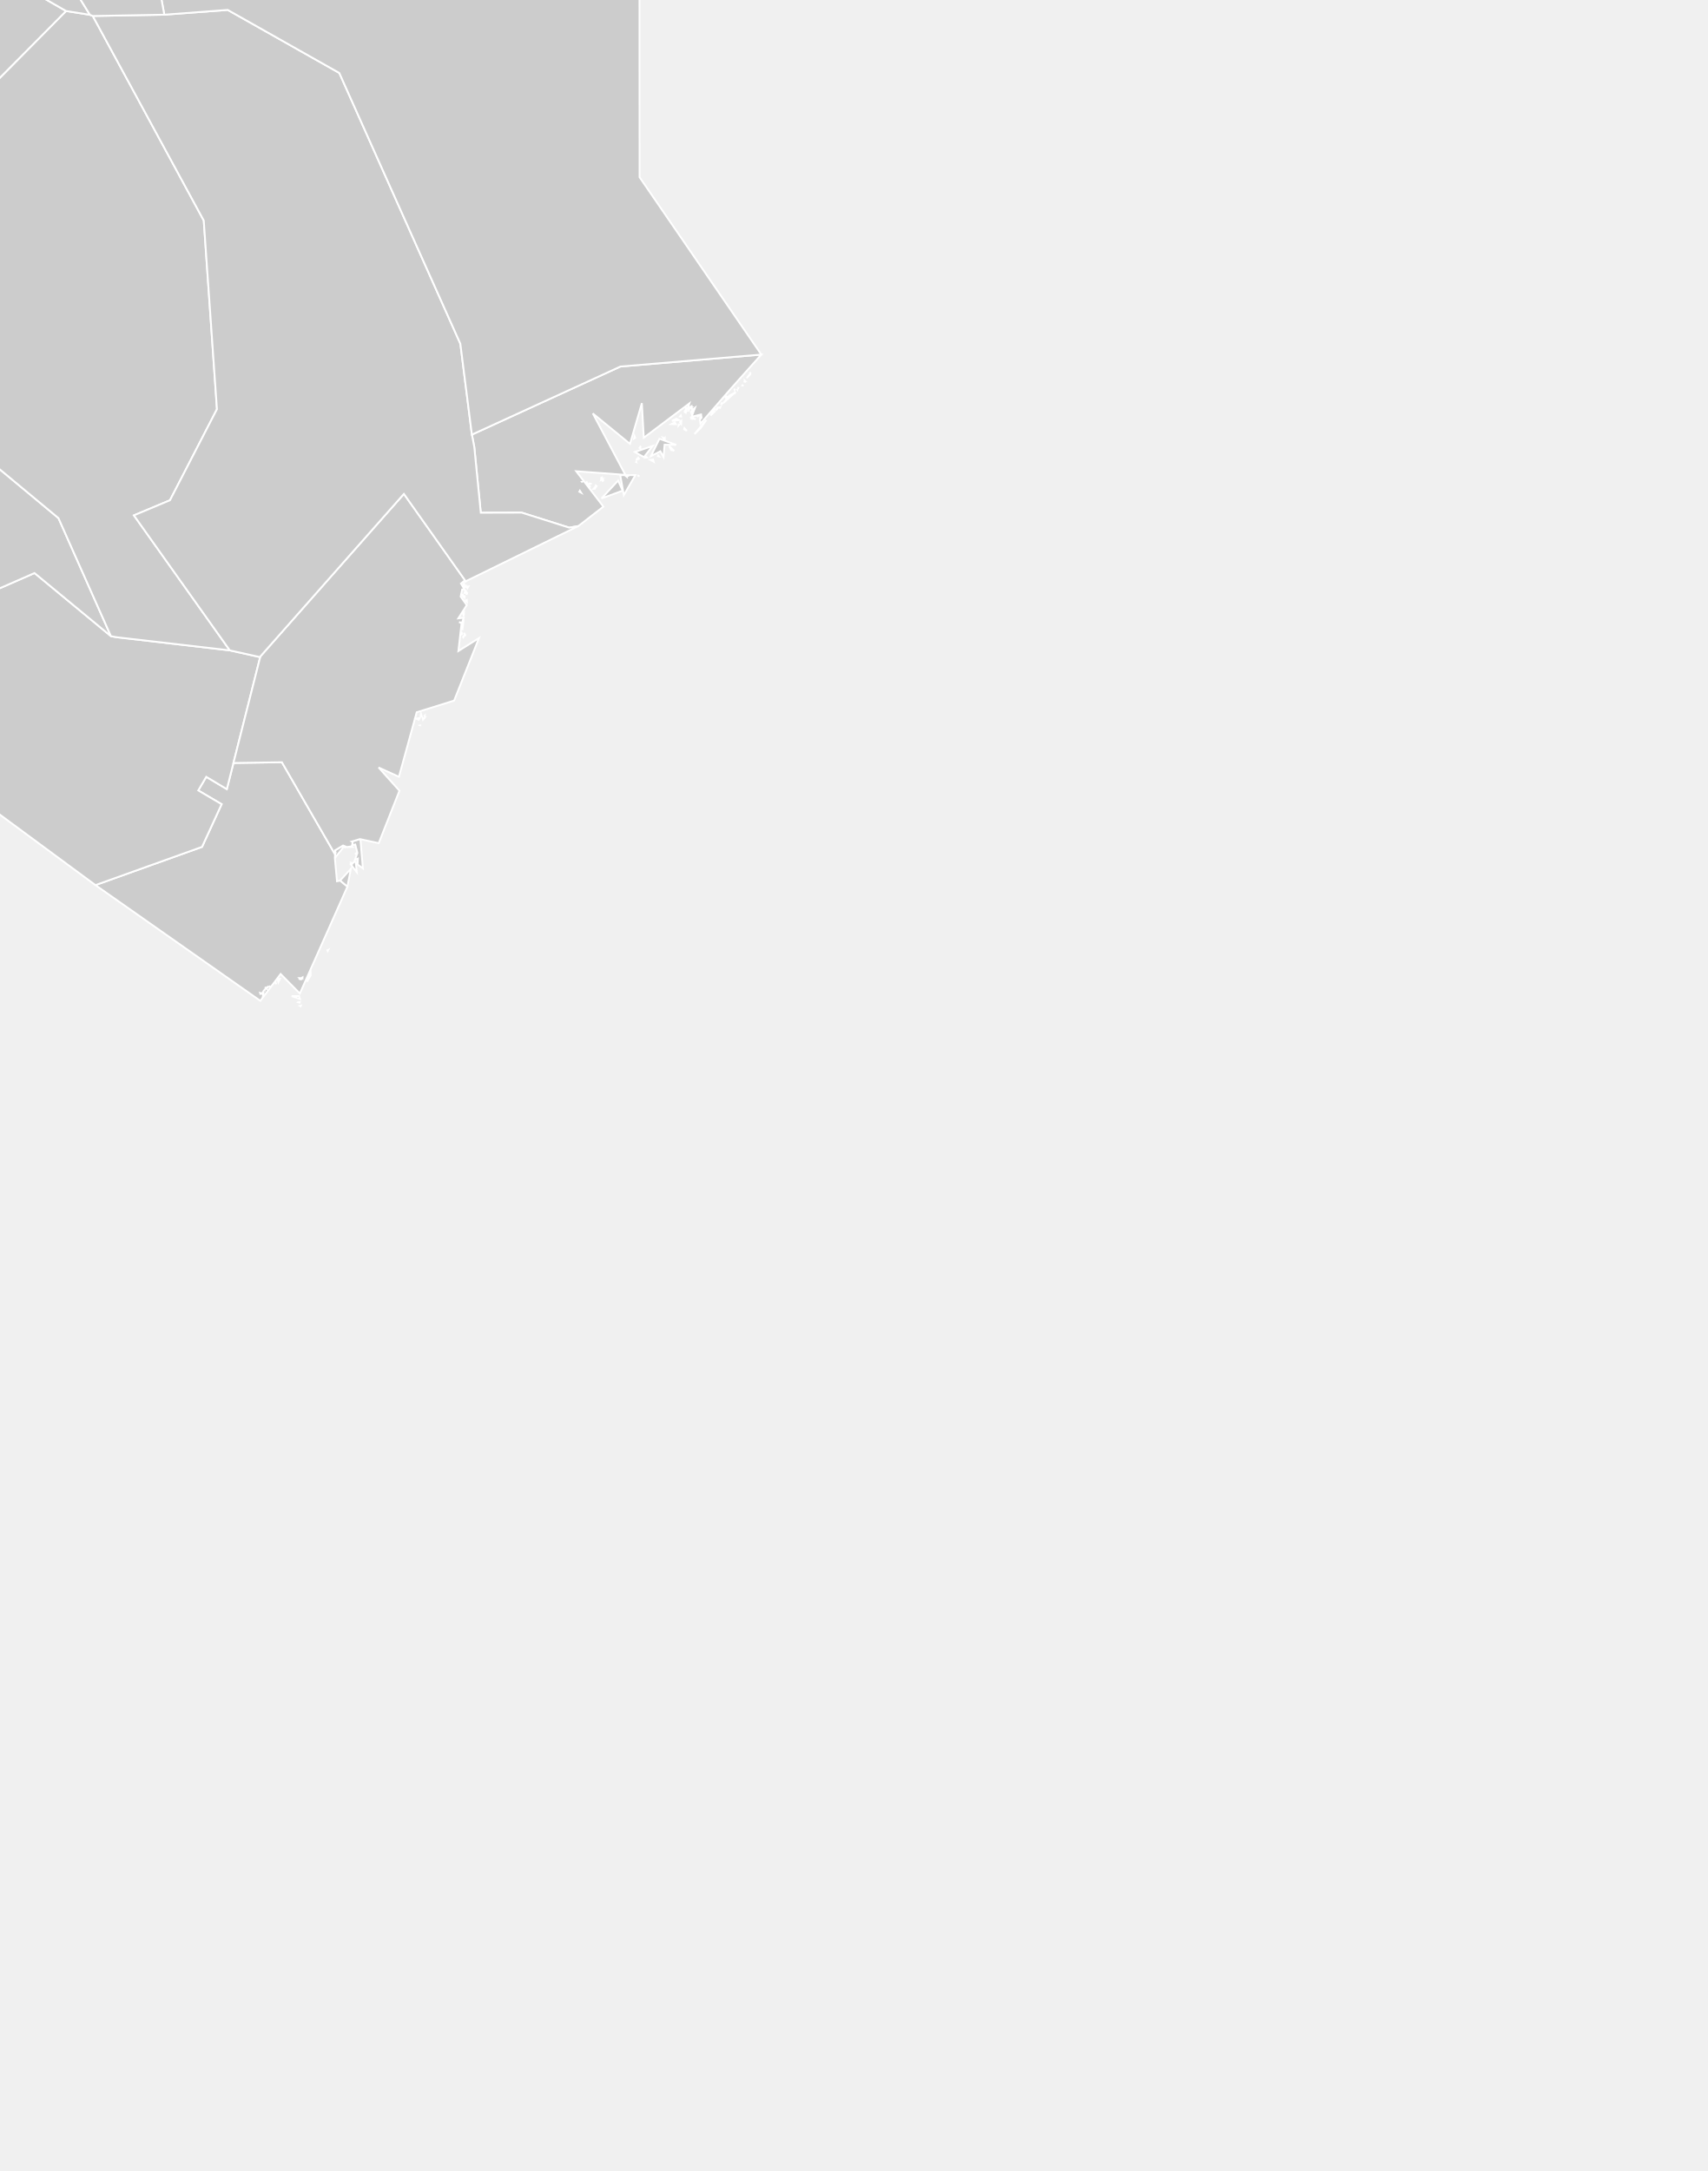
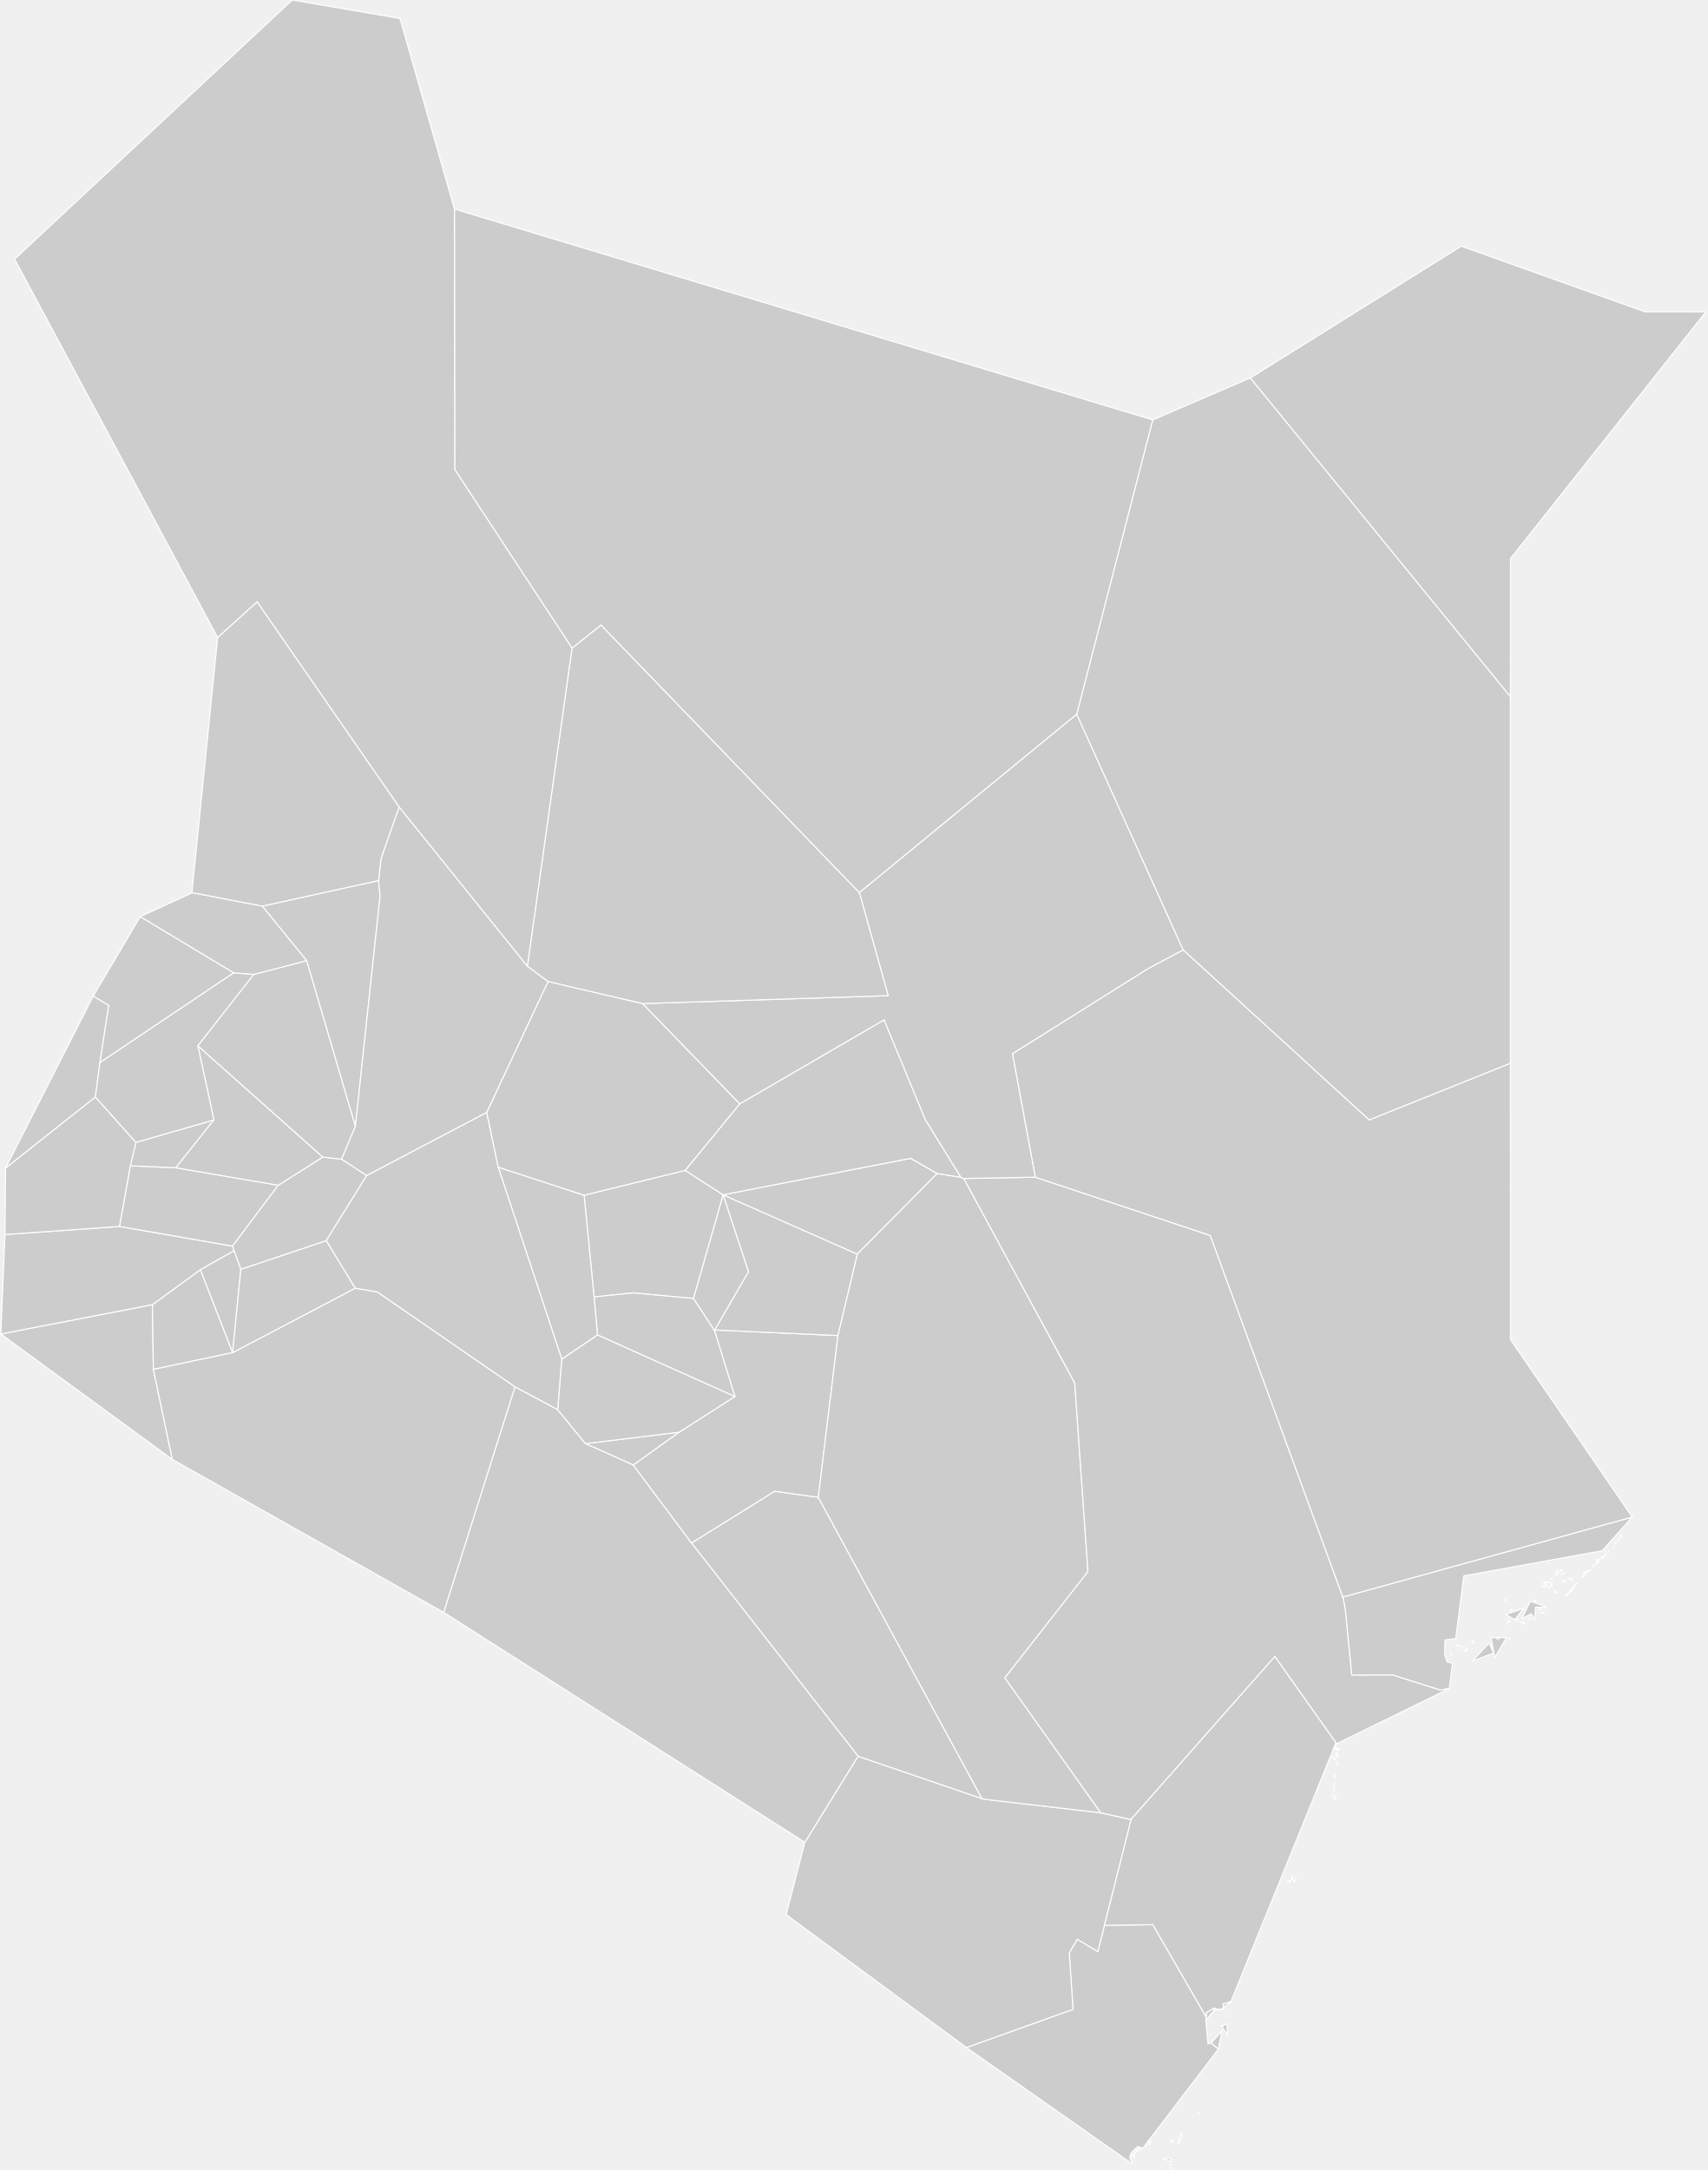
<svg xmlns="http://www.w3.org/2000/svg" xmlns:ns1="http://amcharts.com/ammap" version="1.1">
  <defs>
    <style type="text/css">
			.land
			{
				fill: #CCCCCC;
				fill-opacity: 1;
				stroke:white;
				stroke-opacity: 1;
				stroke-width:0.5;
			}
		</style>
    <ns1:ammap projection="mercator" leftLongitude="33.91" topLatitude="5.033" rightLongitude="41.907" bottomLatitude="-4.68" />
  </defs>
  <g>
-     <path id="KE-28" title="Mombasa" class="land" d="M93.38,242.91L93.38,242.91L93.03,242.99L92.93,243.01L93.38,242.91zM96.75,239.58L96.75,239.58L95.79,244.51L93.77,242.82L96.75,239.58zM97.09,238.08L97.09,238.08L97,237.97L97.1,238L97.09,238.08zM98.08,237.64L98.08,237.64L98.4,240.51L96.66,238.25L96.77,238.1L97.17,238.12L97.68,237.68L98.08,237.64zM98.2,235.52L98.2,235.52L98.08,235.39L98.23,235.26L98.2,235.52zM95.15,233.64L95.15,233.64L94.98,233.59L95.16,233.55L95.15,233.64zM97.11,233.54L97.11,233.54L95.66,233.56L96.88,233.38L97.11,233.54zM94.47,233.91L94.47,233.91L92.34,236.59L92.39,235.53L92.51,235.19L92.4,234.51L92.4,234.48L92.41,234.47L92.48,234.43L94.61,233.14L94.47,233.91zM99.39,231.42L99.39,231.42L100.07,239.45L98.61,238.38L98.69,236.75L97.87,237.1L98.56,235.18L97.96,232.86L97.13,233.05L97.13,233.05L97.11,233.03L97.24,232.05L97.22,232.01L97.21,232.01L97.09,232.05L97.06,232.05L97.04,232.05L97.03,232.05L97.02,232.04L99.26,231.37L99.39,231.42z" />
-     <path id="KE-19" title="Kwale" class="land" d="M82.9,277.46L82.9,277.46L82.73,277.37L82.96,277.3L82.9,277.46zM82.61,276.43L82.61,276.43L82.51,276.36L82.64,276.34L82.61,276.43zM82.46,276.43L82.46,276.43L82.27,276.36L82.35,276.32L82.46,276.43zM80.43,274.67L80.43,274.67L82.44,274.66L82.72,275.46L80.43,274.67zM76.05,271.13L76.05,271.13L75.94,270.72L76.16,271.41L76.05,271.13zM77.19,269.9L77.19,269.9L76.77,270.83L76.54,269.95L77.19,269.9zM85.67,268.97L85.67,268.97L84.65,270.7L85.63,267.4L85.67,268.97zM90.37,262.2L90.37,262.2L90.29,262.01L90.52,261.91L90.37,262.2zM77.74,210.18L77.74,210.18L92.16,235.17L92.38,235.52L92.39,235.53L92.34,236.59L92.93,243.01L93.04,242.99L93.77,242.82L95.79,244.51L82.69,273.94L77.39,268.57L71.79,275.96L26.32,244.06L26.54,243.97L41.54,238.6L55.72,233.52L61.12,221.75L54.67,217.96L54.67,217.95L55.5,216.54L56.88,214.2L62.55,217.59L62.65,217.2L64.38,210.38L77.74,210.18zM74.58,272.09L74.58,272.09L74.19,271.92L74.27,272.02L74.58,272.09zM73.75,272.36L73.75,272.36L74.11,271.97L73.63,272.25L73.75,272.36zM73.44,272.65L73.44,272.65L73.21,272.14L73.22,272.52L73.44,272.65zM72.98,273.1L72.98,273.1L73.03,272.73L72.89,273.04L72.98,273.1zM72.67,273.65L72.67,273.65L72.57,273.46L72.44,273.69L72.67,273.65zM71.94,273.77L71.94,273.77L71.94,273.65L71.89,273.75L71.94,273.77zM72.49,274.24L72.49,274.24L72.34,273.8L72.09,273.93L72.49,274.24zM72.56,274.45L72.56,274.45L72.74,274.27L72.64,274.15L72.56,274.45zM71.81,274.05L71.81,274.05L71.97,273.97L71.75,273.86L71.81,274.05zM83.42,269.66L83.42,269.66L83.43,269.49L83.32,269.55L83.42,269.66zM82.69,269.78L82.69,269.78L82.69,269.7L82.6,269.7L82.69,269.78zM82.6,269.89L82.6,269.89L82.52,269.8L82.37,269.8L82.6,269.89zM83.1,270.01L83.1,270.01L83.09,269.85L82.55,270.04L83.1,270.01z" />
-     <path id="KE-39" title="Taita Taveta" class="land" d="M32.18,175.71L32.18,175.71L63.37,179.33L71.75,181.2L71.75,181.2L68.13,195.53L62.65,217.2L62.55,217.59L56.88,214.2L56.88,214.2L55.5,216.54L54.67,217.96L61.11,221.76L55.71,233.52L41.54,238.6L26.32,244.06L-23.39,207.41L-18.24,187.46L-8.67,187.41L-3.57,163.74L9.52,158.01L30.59,175.41L32.18,175.71z" />
-     <path id="KE-94" title="Kilifi" class="land" d="M116.02,200.1L116.02,200.1L115.9,200.04L115.96,200.03L116.02,200.1zM116.67,198.42L116.67,198.42L116.6,198.13L117.02,197.98L116.67,198.42zM115.76,197.96L115.76,197.96L115.48,198.47L114.82,198.18L115.76,197.96zM117.12,197.54L117.12,197.54L117.06,197.45L117.13,197.37L117.12,197.54zM116.35,197.62L116.35,197.62L115.98,197.42L116.09,196.85L116.35,197.62zM127.77,175.73L127.77,175.73L127.7,175.63L128.08,175.21L127.77,175.73zM128.32,175.41L128.32,175.41L127.92,174.5L128.27,174.99L128.32,175.41zM127.39,175.09L127.39,175.09L127.17,174.7L127.31,174.23L127.39,175.09zM127.55,173.25L127.55,173.25L127.87,170.84L127.5,173.77L127.55,173.25zM127.92,169.89L127.92,169.89L127.73,169.33L127.94,169.03L127.92,169.89zM128.77,165.93L128.77,165.93L128.61,165.79L128.74,165.64L128.77,165.93zM128.52,165.6L128.52,165.6L128.43,165.53L128.52,165.51L128.52,165.6zM128.14,164.4L128.14,164.4L128.12,164.68L127.8,164.29L128.14,164.4zM127.65,164.36L127.65,164.36L127.36,163.96L127.61,163.95L127.65,164.36zM128.65,164.01L128.65,164.01L128.73,163.38L128.84,163.5L128.65,164.01zM128.13,163.71L128.13,163.71L128.13,163.39L128.27,163.29L128.13,163.71zM128.25,163.08L128.25,163.08L128.24,162.95L128.55,162.66L128.25,163.08zM128.83,162.36L128.83,162.36L129.03,161.73L129.18,161.71L128.83,162.36zM128.86,161.93L128.86,161.93L128.81,161.84L128.9,161.6L128.86,161.93zM128.63,161.86L128.63,161.86L128.14,161.89L128.52,161.54L128.63,161.86zM127.83,161.5L127.83,161.5L127.7,161.44L127.86,161.27L127.83,161.5zM128.03,161.18L128.03,161.18L127.88,161.11L127.93,160.98L128.03,161.18zM128.36,160.6L128.36,160.6L128.4,160.24L128.43,160.28L128.36,160.6zM128.24,160L128.24,160L128.23,160L127.11,160.91L128.13,162.56L127.44,162.55L127.03,164.49L128.71,166.87L126.38,170.51L127.87,170.33L127.42,171.72L126.59,171.54L127.28,171.85L126.41,179.51L132.09,175.95L125.23,193.18L114.91,196.4L110.01,214.19L104.4,211.63L110.15,218.04L104.44,232.49L99.26,231.37L97.02,232.04L97.04,232.05L97.09,232.05L97.21,232.01L97.24,232.05L97.11,233.03L97.13,233.05L96.88,233.38L95.66,233.56L94.61,233.14L92.48,234.43L92.42,234.44L92.41,234.47L92.4,234.51L92.51,235.19L92.38,235.52L92.38,235.53L92.16,235.17L77.74,210.18L64.38,210.38L68.13,195.53L71.75,181.2L71.81,181L71.82,180.98L111.38,136.19L128.24,160z" />
-     <path id="KE-21" title="Lamu" class="land" d="M164.02,134.77L164.02,134.77L163.69,134.8L164.09,134.33L164.02,134.77zM162.64,134.22L162.64,134.22L162.55,134.05L162.69,134.14L162.64,134.22zM164.33,134.29L164.33,134.29L164.32,133.95L164.49,134.05L164.33,134.29zM162.6,133.44L162.6,133.44L162.32,133.3L163.15,133.4L162.6,133.44zM161.8,132.95L161.8,132.95L161.95,133.3L161.55,133.12L161.8,132.95zM170.45,132.52L170.45,132.52L171.71,135.29L165.87,137.45L170.45,132.52zM166,132.71L166,132.71L166.46,132.22L166.31,132.56L166,132.71zM165.78,132.26L165.78,132.26L165.82,132.12L166,132.1L165.78,132.26zM165.98,131.69L165.98,131.69L165.99,131.83L165.58,131.87L165.98,131.69zM175.99,131.12L175.99,131.12L176.35,131.38L175.79,131.08L175.99,131.12zM175.22,131.01L175.22,131.01L172.03,136.51L171.04,131.03L175.22,131.01zM173.4,131.38L173.4,131.38L173.29,131.15L173.3,131.27L173.4,131.38zM172.84,131.47L172.84,131.47L172.82,131.35L172.68,131.34L172.84,131.47zM175.49,127.41L175.49,127.41L175.42,127.38L175.46,127.31L175.49,127.41zM180.26,127.31L180.26,127.31L179.36,126.82L180.07,126.69L180.26,127.31zM176,126.22L176,126.22L176.2,126.5L175.39,126.85L176,126.22zM178.4,126.14L178.4,126.14L177.98,126.2L178.13,125.92L178.4,126.14zM181.52,125.61L181.52,125.61L181.7,125.84L181.45,125.79L181.52,125.61zM176.6,123.62L176.6,123.62L176.38,123.49L176.54,123.33L176.6,123.62zM176.64,123.22L176.64,123.22L176.79,123.31L176.63,123.3L176.64,123.22zM185.07,124.05L185.07,124.05L184.56,123.01L185.9,124.3L185.07,124.05zM179.97,122.97L179.97,122.97L177.58,126.05L175.07,124.64L179.97,122.97zM181.86,120.99L181.86,120.99L186.47,122.67L183.27,122.63L182.97,126.02L182.11,124.43L179.5,125.77L181.86,120.99zM183.34,121.06L183.34,121.06L183.18,120.89L183.33,120.75L183.34,121.06zM183.04,120.92L183.04,120.92L182.89,120.71L183.05,120.77L183.04,120.92zM175.15,120.72L175.15,120.72L174.87,120.9L175,120.3L175.15,120.72zM188.74,118.06L188.74,118.06L189.41,118.78L188.67,118.38L188.74,118.06zM187.35,117.07L187.35,117.07L187.13,117.32L187.15,117.04L187.35,117.07zM186.09,116.47L186.09,116.47L186.37,116.98L185.2,116.93L186.09,116.47zM187.82,116.83L187.82,116.83L187.52,116.4L187.87,116.08L187.82,116.83zM193.26,117.99L193.26,117.99L191.53,119.67L194.76,115.81L193.26,117.99zM191.69,115.54L191.69,115.54L191.79,115.64L191.38,115.48L191.69,115.54zM186.52,115.44L186.52,115.44L187.22,115.84L185.3,116.07L186.52,115.44zM190.92,115.35L190.92,115.35L191.22,115.5L190.81,115.43L190.92,115.35zM191.17,115.25L191.17,115.25L191.19,115.37L190.94,115.29L191.17,115.25zM190.78,115.32L190.78,115.32L190.66,115.19L190.81,115.18L190.78,115.32zM193.16,114.74L193.16,114.74L193.34,114.95L193.05,115.4L193.16,114.74zM192.42,114.84L192.42,114.84L192.28,114.72L192.57,114.7L192.42,114.84zM187.8,114.84L187.8,114.84L187.53,114.82L187.74,114.58L187.8,114.84zM189.11,113.82L189.11,113.82L188.95,113.72L189.16,113.54L189.11,113.82zM190.57,113.69L190.57,113.69L190.44,113.39L190.59,113.58L190.57,113.69zM197.06,113.5L197.06,113.5L195.96,114.58L196.74,113.34L197.06,113.5zM189.41,113.32L189.41,113.32L189.15,113.4L189.27,113.23L189.41,113.32zM190.94,113.38L190.94,113.38L190.96,113.18L191.16,113.15L190.94,113.38zM189.2,112.82L189.2,112.82L189.28,113.1L188.97,113.2L189.2,112.82zM189.99,113.06L189.99,113.06L189.87,112.92L190.06,112.81L189.99,113.06zM197.29,112.85L197.29,112.85L196.7,113.11L196.96,112.77L197.29,112.85zM189.15,112.48L189.15,112.48L189.35,112.54L189.12,112.71L189.15,112.48zM197.41,113.21L197.41,113.21L197.89,112.33L198.12,112.35L197.41,113.21zM198.55,112.42L198.55,112.42L198.51,112.38L198.59,112.33L198.55,112.42zM190.13,112.68L190.13,112.68L190.27,112.33L190.65,112.33L190.13,112.68zM198.34,112.37L198.34,112.37L198.29,112.32L198.46,112.25L198.34,112.37zM198.83,111.61L198.83,111.61L199.03,111.16L199.23,111.2L198.83,111.61zM200.32,109.35L200.32,109.35L200.52,109.48L199.97,109.71L200.32,109.35zM202.64,108.26L202.64,108.26L199.48,111.15L201.04,109.15L202.64,108.26zM202.74,108.17L202.74,108.17L202.7,108.09L202.79,107.99L202.74,108.17zM203.34,107.49L203.34,107.49L203.3,107.45L203.36,107.35L203.34,107.49zM202.58,107.5L202.58,107.5L202.53,107.39L202.68,107.2L202.58,107.5zM203.47,107.22L203.47,107.22L203.65,106.73L203.65,106.94L203.47,107.22zM204.82,106.3L204.82,106.3L204.73,106.28L204.89,106.09L204.82,106.3zM205.36,105.25L205.36,105.25L205.3,105.23L205.35,105.09L205.36,105.25zM205.45,105.03L205.45,105.03L205.37,105.02L205.36,104.94L205.45,105.03zM206.55,103.46L206.55,103.46L207.04,103.04L205.92,104.27L206.55,103.46zM206.86,103L206.86,103L206.75,102.65L206.93,102.89L206.86,103zM201.64,107.07L201.64,107.07L193.16,116.82L193.02,115.7L193.47,115.18L193.33,114.27L190.73,114.92L191.64,112.47L190.85,113.09L190.72,112L189.7,112.58L190.11,111.23L177.53,120.7L177,111.18L173.73,122.39L163.48,114L172.45,130.94L158.9,129.94L166.39,139.7L159.48,145.06L157,145.5L156.99,145.5L146.47,142.18L143.85,141.35L132.58,141.38L130.79,123.26L130.13,119.84L130.13,119.84L171.09,101.06L209.94,97.77L201.64,107.07zM160.62,133.01L160.62,133.01L160.57,132.87L160.5,132.88L160.62,133.01zM159.91,135.31L159.91,135.31L159.76,135.59L160.24,135.84L159.91,135.31z" />
-     <path id="KE-23" title="Makueni" class="land" d="M-26.56,90.64L-26.56,90.64L-20.08,96.98L-14.54,92.33L-2.19,127.65L16.12,142.86L30.59,175.41L9.52,158.01L-3.57,163.74L-23.73,136.24L-16.32,128.94L-47.97,114.04L-49.5,104.94L-34.57,99.53L-36.55,89.61L-26.56,90.64z" />
-     <path id="KE-30" title="Nairobi" class="land" d="M-52.88,74.37L-52.88,74.37L-65.56,83.45L-78.75,77.52L-65.07,68.4L-52.88,74.37z" />
-     <path id="KE-10" title="Kajiado" class="land" d="M-98.2,61.85L-98.2,61.85L-86.42,68.13L-89.1,74.96L-78.75,77.52L-65.56,83.45L-49.5,104.94L-47.97,114.04L-16.32,128.94L-23.73,136.24L-3.57,163.74L-8.67,187.41L-18.24,187.46L-28.28,174.31L-117.87,124.06L-114.81,87.88L-98.2,61.85z" />
-     <path id="KE-22" title="Machakos" class="land" d="M-42.38,46.22L-42.38,46.22L-28.22,53.91L-9.11,47.73L-11.99,66.43L-23.93,64.01L-11.58,82.2L-14.54,92.33L-20.08,96.98L-26.56,90.64L-36.55,89.61L-34.57,99.53L-49.5,104.94L-65.56,83.45L-52.88,74.37L-46.51,63.66L-37.55,64.53L-43.19,46.29L-42.38,46.22z" />
-     <path id="KE-13" title="Kiambu" class="land" d="M-85.29,54.23L-85.29,54.23L-75.44,47.53L-37.55,64.53L-46.51,63.66L-52.88,74.37L-65.07,68.4L-78.75,77.52L-89.1,74.96L-86.42,68.13L-85.29,54.23z" />
-     <path id="KE-27" title="Migori" class="land" d="M-198.17,39.2L-198.17,39.2L-197.92,57.07L-192.7,81.88L-239.58,59.01L-239.99,47.3L-223.85,44.23L-208.43,50.79L-198.17,39.2z" />
-     <path id="KE-29" title="Murang'a" class="land" d="M-65.66,35.93L-65.66,35.93L-48.97,37.46L-43.19,46.29L-37.55,64.53L-75.44,47.53L-76.38,37.05L-65.66,35.93z" />
-     <path id="KE-16" title="Kisii" class="land" d="M-184.95,29.55L-184.95,29.55L-189.42,39.71L-176.05,52.43L-197.92,57.07L-198.17,39.2L-184.95,29.55z" />
-     <path id="KE-33" title="Narok" class="land" d="M-136.16,35.69L-136.16,35.69L-129.71,26.88L-121.07,32.89L-122.07,41.59L-112.13,37.7L-98.2,61.85L-114.81,87.88L-117.87,124.06L-192.7,81.88L-197.92,57.07L-176.05,52.43L-162.66,60.9L-155.32,57.54L-145.59,47.44L-153.47,38.01L-142.24,34.66L-138.87,41.43L-136.16,35.69z" />
-     <path id="KE-34" title="Nyamira" class="land" d="M-173.79,29.45L-173.79,29.45L-176.05,52.43L-189.42,39.71L-184.95,29.55L-175.66,24.31L-173.79,29.45z" />
-     <path id="KE-02" title="Bomet" class="land" d="M-157.51,23.99L-157.51,23.99L-150.23,21.54L-142.24,34.66L-153.47,38.01L-145.59,47.44L-155.32,57.54L-162.66,60.9L-176.05,52.43L-173.79,29.45L-157.51,23.99z" />
-     <path id="KE-08" title="Homa Bay" class="land" d="M-207.26,17.64L-207.26,17.64L-176.09,23.07L-175.66,24.31L-184.95,29.55L-198.17,39.2L-208.43,50.79L-223.85,44.23L-239.99,47.3L-238.84,19.87L-217.63,25.07L-207.26,17.64z" />
-     <path id="KE-06" title="Embu" class="land" d="M-4.18,25.09L-4.18,25.09L-3.74,25.19L-9.11,47.73L-28.22,53.91L-42.38,46.22L-43.19,46.29L-29.71,43.13L-33.81,30.12L-40.8,8.9L-16.48,26.51L-6.68,20.17L-4.18,25.09z" />
-     <path id="KE-15" title="Kirinyaga" class="land" d="M-33.81,30.12L-33.81,30.12L-29.71,43.13L-43.19,46.29L-48.97,37.46L-40.8,8.9L-33.81,30.12z" />
-     <path id="KE-18" title="Kitui" class="land" d="M25.59,4.41L25.59,4.41L56.19,60.81L59.83,112.83L46.87,137.94L36.93,142.11L63.37,179.33L32.18,175.71L30.59,175.41L16.12,142.86L-2.19,127.65L-14.54,92.33L-11.58,82.2L-23.93,64.01L-11.99,66.43L-9.11,47.73L-3.74,25.19L18.22,3.03L24.8,4.08L25.59,4.41z" />
-     <path id="KE-40" title="Tana River" class="land" d="M71.75,181.2L71.75,181.2L71.75,181.2L63.37,179.33L36.93,142.11L46.87,137.94L59.83,112.83L56.19,60.81L25.59,4.41L45.31,4.05L62.79,2.73L93.57,20.12L126.95,94.78L130.13,119.84L130.13,119.84L130.79,123.26L132.58,141.38L143.85,141.35L143.86,141.35L146.47,142.18L156.99,145.5L156.99,145.5L159.48,145.06L128.43,160.28L128.43,160.28L128.4,160.24L128.23,160L111.38,136.19L71.82,180.98L71.82,180.98L71.81,181L71.75,181.2z" />
-     <path id="KE-36" title="Nyeri" class="land" d="M-40.8,8.9L-40.8,8.9L-48.97,37.46L-65.66,35.93L-76.38,37.05L-79.13,9.02L-69.01,6.11L-59.8,17.46L-60.3,4.17L-51.25,2.17L-40.8,8.9z" />
-     <path id="KE-17" title="Kisumu" class="land" d="M-204.28,0.91L-204.28,0.91L-191.72,1.46L-170.91,0.22L-163.47,6.28L-156.76,14.13L-169.25,9.2L-176.09,23.07L-207.26,17.64L-211.5,4.62L-204.28,0.91z" />
-     <path id="KE-12" title="Kericho" class="land" d="M-151.19,-1.5L-151.19,-1.5L-146,-0.91L-139.09,3.59L-138.59,15.71L-150.23,21.54L-157.51,23.99L-173.79,29.45L-175.66,24.31L-176.09,23.07L-169.25,9.2L-156.76,14.13L-163.47,6.28L-151.83,4.61L-151.19,-1.5z" />
-     <path id="KE-41" title="Tharaka" class="land" d="M10.93,-1.15L10.93,-1.15L18.22,3.03L-3.74,25.19L-4.18,25.09L-6.68,20.17L-16.48,26.51L-40.8,8.9L-19.94,12.76L-2.35,-3.95L10.93,-1.15z" />
-     <path id="KE-35" title="Nyandarua" class="land" d="M-79.13,9.02L-79.13,9.02L-76.38,37.05L-75.44,47.53L-85.29,54.23L-87.82,35.93L-104.77,21.02L-102.82,1.29L-90.62,-8.27L-79.13,9.02z" />
-     <path id="KE-45" title="Vihiga" class="land" d="M-181.23,-11.74L-181.23,-11.74L-191.72,1.46L-204.28,0.91L-202.73,-5.54L-181.23,-11.74z" />
-     <path id="KE-31" title="Nakuru" class="land" d="M-102.82,1.29L-102.82,1.29L-104.77,21.02L-87.82,35.93L-85.29,54.23L-86.42,68.13L-98.2,61.85L-112.13,37.7L-122.07,41.59L-121.07,32.89L-129.71,26.88L-136.16,35.69L-138.87,41.43L-142.24,34.66L-150.23,21.54L-138.59,15.71L-139.09,3.59L-131.83,13.25L-121.48,-5.63L-112.42,0.81L-105.98,-13.83L-102.82,1.29z" />
-     <path id="KE-38" title="Siaya" class="land" d="M-213.91,-18.07L-213.91,-18.07L-202.73,-5.54L-204.28,0.91L-211.5,4.62L-207.26,17.64L-217.63,25.07L-238.84,19.87L-238.67,1.53L-226.4,-17.71L-213.91,-18.07z" />
-     <path id="KE-32" title="Nandi" class="land" d="M-185.64,-32.17L-185.64,-32.17L-167.08,-32.19L-151.19,-1.5L-151.83,4.61L-163.47,6.28L-170.91,0.22L-191.72,1.46L-181.23,-11.74L-185.64,-32.17z" />
-     <path id="KE-26" title="Meru" class="land" d="M15.02,-11.74L15.02,-11.74L24.8,4.08L18.22,3.03L10.93,-1.15L-2.35,-3.95L-19.94,12.76L-40.8,8.9L-51.25,2.17L-36.2,-16.17L-27.29,-15.56L-24.37,-28.36L3.61,-39.34L15.02,-11.74z" />
-     <path id="KE-04" title="Busia" class="land" d="M-210.22,-43.36L-210.22,-43.36L-212.65,-27.58L-213.91,-18.07L-226.4,-17.71L-238.67,1.53L-227.64,-34.53L-214.51,-45.88L-210.22,-43.36z" />
-     <path id="KE-20" title="Laikipia" class="land" d="M-89.07,-49.91L-89.07,-49.91L-71.12,-51.24L-62.97,-43.82L-66.93,-33.35L-37.19,-30.15L-36.2,-16.17L-51.25,2.17L-60.3,4.17L-59.8,17.46L-69.01,6.11L-79.13,9.02L-90.62,-8.27L-102.82,1.29L-105.98,-13.83L-101.63,-37.23L-89.07,-49.91z" />
-     <path id="KE-11" title="Kakamega" class="land" d="M-175.77,-52.31L-175.77,-52.31L-170.22,-51.86L-167.74,-38.97L-185.64,-32.17L-181.23,-11.74L-202.73,-5.54L-213.91,-18.07L-212.65,-27.58L-196.47,-27.07L-173.12,-44.98L-175.77,-52.31z" />
-     <path id="KE-44" title="Uasin Gishu" class="land" d="M-155.62,-55.66L-155.62,-55.66L-148.11,-51.61L-147.2,-41.42L-152.74,-41.48L-142.19,-9.99L-146,-0.91L-151.19,-1.5L-167.08,-32.19L-185.64,-32.17L-167.74,-38.97L-170.22,-51.86L-155.62,-55.66z" />
-     <path id="KE-07" title="Garissa" class="land" d="M130.13,119.84L130.13,119.84L130.13,119.84L126.95,94.78L93.57,20.12L62.79,2.73L45.31,4.05L39,-30L67.27,-40.71L76.46,-53.51L86.09,-58.63L102.13,-31L137.41,-11.75L156.05,-13.68L176.33,-27.37L176.37,48.87L209.94,97.77L171.09,101.07L130.13,119.84z" />
-     <path id="KE-03" title="Bungoma" class="land" d="M-201.53,-67.8L-201.53,-67.8L-188.11,-47.41L-175.77,-52.31L-173.12,-44.98L-196.47,-27.07L-212.65,-27.58L-210.22,-43.36L-214.51,-45.88L-201.53,-67.8z" />
-     <path id="KE-42" title="Trans Nzoia" class="land" d="M-187.42,-74.26L-187.42,-74.26L-187.29,-74.42L-167.85,-70.7L-155.62,-55.66L-170.22,-51.86L-175.77,-52.31L-188.11,-47.41L-201.53,-67.8L-187.42,-74.26z" />
-     <path id="KE-05" title="Keiyo-Marakwet" class="land" d="M-135.4,-73.47L-135.4,-73.47L-141.69,-36.17L-134.33,-12.55L-142.19,-9.99L-152.74,-41.48L-147.2,-41.42L-148.11,-51.61L-155.62,-55.66L-167.85,-70.7L-157.69,-65.81L-135.8,-77.75L-135.4,-73.47z" />
-     <path id="KE-01" title="Baringo" class="land" d="M-135.14,-83.8L-135.14,-83.8L-130.14,-98.07L-94.77,-54.15L-89.07,-49.91L-101.63,-37.23L-105.98,-13.83L-112.42,0.81L-121.48,-5.63L-131.83,13.25L-139.09,3.59L-146,-0.91L-142.19,-9.99L-134.33,-12.55L-141.69,-36.17L-135.4,-73.47L-135.8,-77.75L-135.14,-83.8z" />
-     <path id="KE-09" title="Isiolo" class="land" d="M-3.22,-74.44L-3.22,-74.44L20.02,-92.98L22.58,-103.82L56.73,-123.65L85.29,-90.02L75.1,-86.52L86.09,-58.63L76.46,-53.51L67.27,-40.71L39,-30L45.31,4.05L25.59,4.41L24.8,4.08L15.02,-11.74L3.61,-39.34L-24.37,-28.36L-27.29,-15.56L-36.2,-16.17L-37.19,-30.15L-66.93,-33.35L-62.97,-43.82L-43.88,-45.06L-37.43,-34.6L-27.59,-33.32L4.74,-46L-3.22,-74.44z" />
-     <path id="KE-37" title="Samburu" class="land" d="M-74.47,-148.21L-74.47,-148.21L-63.9,-118.97L-43.26,-110.75L-24.79,-80.48L-8.72,-86.01L-3.22,-74.44L4.74,-46L-27.59,-33.32L-37.43,-34.6L-43.88,-45.06L-62.97,-43.82L-71.12,-51.24L-89.07,-49.91L-94.77,-54.15L-90.38,-82.44L-100.99,-86.64L-90.44,-95.18L-84.66,-124.02L-75.95,-131.14L-82.46,-141.83L-74.47,-148.21z" />
-     <path id="KE-47" title="West Pokot" class="land" d="M-169.31,-154.63L-169.31,-154.63L-155.3,-113.71L-130.14,-98.07L-135.14,-83.8L-135.8,-77.75L-157.69,-65.81L-167.85,-70.7L-187.29,-74.42L-175.29,-113.43L-180.19,-144.77L-176.13,-141.71L-169.31,-154.63z" />
-     <path id="KE-46" title="Wajir" class="land" d="M77.69,-204.76L77.69,-204.76L91.53,-204.41L104.63,-216.34L105.31,-196.58L146.93,-169.11L157.8,-140.03L176.34,-128.47L176.33,-27.37L156.05,-13.68L137.41,-11.75L102.13,-31L86.09,-58.63L75.1,-86.52L85.29,-90.02L56.73,-123.65L52.37,-149.91L62.77,-169.95L79.38,-181.03L77.69,-204.76z" />
-     <path id="KE-24" title="Mandera" class="land" d="M213.44,-234.57L213.44,-234.57L230.23,-234.55L176.38,-166.56L176.34,-128.47L157.8,-140.03L146.93,-169.11L105.31,-196.58L104.63,-216.34L110.08,-228.12L162.78,-252.67L186.97,-232.58L213.44,-234.57z" />
-     <path id="KE-25" title="Marsabit" class="land" d="M-114.9,-262.91L-114.9,-262.91L-68.22,-262.54L7.55,-212.37L31.49,-215.23L77.69,-204.76L79.38,-181.03L62.77,-169.95L52.37,-149.91L56.73,-123.65L22.58,-103.82L20.02,-92.98L-3.22,-74.44L-8.72,-86.01L-24.79,-80.48L-43.26,-110.75L-63.9,-118.97L-74.47,-148.21L-82.46,-141.83L-95.55,-167.36L-110.57,-175.69L-108.83,-189.7L-114.81,-191.1L-114.9,-262.91z" />
-     <path id="KE-43" title="Turkana" class="land" d="M-129.91,-315.46L-129.91,-315.46L-128.95,-282.2L-114.9,-262.91L-114.81,-191.1L-108.83,-189.7L-110.57,-175.69L-95.55,-167.36L-82.46,-141.83L-75.95,-131.14L-84.66,-124.02L-90.44,-95.18L-100.99,-86.64L-90.38,-82.44L-94.77,-54.15L-130.14,-98.07L-155.3,-113.71L-169.31,-154.63L-176.13,-141.71L-180.19,-144.77L-208.91,-187.69L-208.47,-216.43L-230.54,-227.77L-236.18,-249.09L-159.62,-320.56L-129.91,-315.46z" />
+     <path id="KE-28" title="Mombasa" class="land" d="M567,957.71L566.24,957.88L566.42,957.85L567,957.71zM572.73,952.05L567.66,957.55L571.11,960.43L572.73,952.05zM573.31,949.5L573.33,949.37L573.15,949.31L573.31,949.5zM575,948.76L574.31,948.82L573.45,949.56L572.59,949.78L575.53,953.63L575,948.76zM575.19,945.14L575.25,944.71L575,944.92L575.19,945.14zM570.01,941.96L570.03,941.8L569.73,941.86L570.01,941.96zM573.35,941.79L572.95,941.52L570.89,941.82L573.35,941.79zM568.86,942.42L569.1,941.11L565.48,943.3L565.36,943.36L565.34,943.39L565.34,943.44L565.52,944.59L565.32,945.17L565.24,946.96L568.86,942.42zM577.22,938.18L577,938.09L573.19,939.23L573.21,939.26L573.23,939.26L573.25,939.26L573.31,939.25L573.51,939.18L573.53,939.18L573.57,939.25L573.35,940.92L573.37,940.95L573.38,940.96L577.22,938.18z" />
+     <path id="KE-19" title="Kwale" class="land" d="M549.19,1016.43L549.29,1016.16L548.91,1016.27L549.19,1016.43zM548.71,1014.68L548.75,1014.52L548.53,1014.55L548.71,1014.68zM548.45,1014.68L548.26,1014.49L548.12,1014.55L548.45,1014.68zM545,1011.68L548.89,1013.03L548.41,1011.67L545,1011.68zM531.62,1011.32L531.92,1011.01L531.76,1010.81L531.62,1011.32zM530.34,1010.63L530.62,1010.51L530.23,1010.32L530.34,1010.63zM531.5,1010.96L531.24,1010.21L530.81,1010.43L531.5,1010.96zM530.56,1010.16L530.56,1009.95L530.48,1010.13L530.56,1010.16zM531.8,1009.96L531.64,1009.64L531.42,1010.02L531.8,1009.96zM532.34,1009.01L532.42,1008.4L532.18,1008.92L532.34,1009.01zM533.12,1008.26L532.72,1007.39L532.74,1008.04L533.12,1008.26zM533.64,1007.77L534.24,1007.11L533.44,1007.58L533.64,1007.77zM535.05,1007.3L534.39,1007.01L534.52,1007.19L535.05,1007.3zM537.55,1005.68L537.73,1006.15L537.37,1004.98L537.55,1005.68zM539.49,1003.58L538.39,1003.66L538.77,1005.16L539.49,1003.58zM549.53,1003.77L549.51,1003.5L548.59,1003.81L549.53,1003.77zM548.69,1003.56L548.55,1003.41L548.29,1003.41L548.69,1003.56zM548.83,1003.37L548.83,1003.24L548.69,1003.24L548.83,1003.37zM550.07,1003.17L550.09,1002.89L549.91,1002.98L550.07,1003.17zM553.9,1002.01L553.84,999.33L552.17,1004.94L553.9,1002.01zM561.89,990.5L562.15,989.99L561.75,990.17L561.89,990.5zM530.31,1013.88L530.97,1013.01L529.95,1012.51L529.62,1011.12L530.3,1008.99L533.35,1006.07L535.69,1006.83L571.11,960.43L567.66,957.55L566.42,957.85L566.24,957.88L565.24,946.96L565.32,945.17L565.3,945.15L564.94,944.56L540.41,902.08L517.71,902.41L514.77,914.01L514.61,914.67L504.97,908.91L502.62,912.89L501.2,915.29L501.21,915.29L502.99,941.75L478.9,950.38L453.4,959.52L453.02,959.66L530.31,1013.88z" />
+     <path id="KE-39" title="Taita Taveta" class="land" d="M462.99,843.48L460.29,842.99L402.22,823.14L377.29,863.46L368.54,897.38L453.02,959.66L453.02,959.66L478.9,950.38L502.98,941.75L501.21,915.29L502.62,912.89L504.96,908.9L504.97,908.91L514.6,914.68L514.77,914.01L524.08,877.19L530.24,852.83L530.24,852.81L515.99,849.64L462.99,843.48z" />
+     <path id="KE-94" title="Kilifi" class="land" d="M605.49,884.94L605.39,884.82L605.29,884.84L605.49,884.94zM606.59,882.09L607.19,881.34L606.47,881.6L606.59,882.09zM605.05,881.32L603.45,881.69L604.57,882.17L605.05,881.32zM607.35,880.59L607.37,880.31L607.25,880.43L607.35,880.59zM606.05,880.73L605.61,879.42L605.41,880.39L606.05,880.73zM625.46,843.53L625.98,842.63L625.34,843.36L625.46,843.53zM626.39,842.98L626.31,842.27L625.7,841.43L626.39,842.98zM624.8,842.44L624.68,840.97L624.44,841.78L624.8,842.44zM625.09,839.31L625.01,840.2L625.62,835.21L625.09,839.31zM625.7,833.6L625.75,832.14L625.38,832.65L625.7,833.6zM627.16,826.87L627.11,826.37L626.89,826.64L627.16,826.87zM626.72,826.3L626.72,826.15L626.58,826.19L626.72,826.3zM626.08,824.27L625.5,824.08L626.05,824.74L626.08,824.27zM625.24,824.19L625.18,823.5L624.76,823.51L625.24,824.19zM626.94,823.61L627.27,822.74L627.08,822.54L626.94,823.61zM626.06,823.09L626.31,822.39L626.06,822.55L626.06,823.09zM626.27,822.03L626.79,821.31L626.25,821.8L626.27,822.03zM627.25,820.81L627.85,819.7L627.6,819.72L627.25,820.81zM627.3,820.07L627.38,819.51L627.23,819.91L627.3,820.07zM626.93,819.95L626.72,819.4L626.08,820.01L626.93,819.95zM625.56,819.34L625.6,818.95L625.34,819.23L625.56,819.34zM625.9,818.79L625.72,818.45L625.64,818.67L625.9,818.79zM626.47,817.81L626.58,817.26L626.53,817.2L626.47,817.81zM626.25,816.79L597.6,776.31L530.35,852.45L530.34,852.48L530.24,852.81L524.08,877.19L517.71,902.41L540.41,902.08L564.94,944.56L565.3,945.17L565.3,945.15L565.52,944.59L565.34,943.44L565.36,943.36L565.38,943.31L565.48,943.3L569.1,941.11L570.89,941.82L572.95,941.52L573.38,940.96L573.35,940.92L573.57,939.25L573.51,939.18L573.31,939.25L573.23,939.26L573.19,939.23L577,938.09L626.24,816.79L626.25,816.79z" />
+     <path id="KE-21" title="Lamu" class="land" d="M680.08,774.82L679.82,775.3L680.64,775.72L680.08,774.82zM687.07,773.92L687.19,773.16L686.51,773.96L687.07,773.92zM684.73,772.97L684.81,772.84L684.57,772.69L684.73,772.97zM687.59,773.08L687.87,772.69L687.57,772.51L687.59,773.08zM684.65,771.65L685.59,771.57L684.19,771.41L684.65,771.65zM683.29,770.82L682.87,771.1L683.54,771.41L683.29,770.82zM681.28,770.91L681.2,770.68L681.08,770.7L681.28,770.91zM697.99,770.09L690.21,778.47L700.14,774.79L697.99,770.09zM690.44,770.41L690.96,770.16L691.22,769.58L690.44,770.41zM690.06,769.64L690.44,769.37L690.14,769.41L690.06,769.64zM690.4,768.66L689.72,768.98L690.42,768.9L690.4,768.66zM707.41,767.71L707.07,767.64L708.03,768.14L707.41,767.71zM706.11,767.51L699,767.55L700.68,776.86L706.11,767.51zM703.02,768.15L702.84,767.96L702.82,767.75L703.02,768.15zM702.06,768.3L701.8,768.08L702.02,768.1L702.06,768.3zM706.56,761.4L706.51,761.22L706.45,761.35L706.56,761.4zM714.68,761.22L714.34,760.17L713.14,760.39L714.68,761.22zM707.43,759.38L706.39,760.45L707.77,759.85L707.43,759.38zM711.52,759.24L711.05,758.86L710.8,759.33L711.52,759.24zM716.81,758.33L716.7,758.65L717.12,758.73L716.81,758.33zM708.45,754.96L708.35,754.47L708.07,754.73L708.45,754.96zM708.53,754.27L708.51,754.41L708.77,754.42L708.53,754.27zM722.85,755.68L721.97,753.92L721.58,755.93L724.26,756.12L722.85,755.68zM714.18,753.85L705.84,756.7L710.11,759.09L714.18,753.85zM717.39,750.49L713.38,758.61L717.81,756.34L719.27,759.04L719.79,753.28L725.22,753.34L717.39,750.49zM719.91,750.61L719.89,750.08L719.63,750.32L719.91,750.61zM719.39,750.37L719.41,750.12L719.15,750.01L719.39,750.37zM705.98,750.03L705.73,749.32L705.51,750.34L705.98,750.03zM729.08,745.51L728.97,746.06L730.23,746.73L729.08,745.51zM726.72,743.82L726.38,743.77L726.34,744.25L726.72,743.82zM724.58,742.8L723.07,743.59L725.06,743.66L724.58,742.8zM727.52,743.42L727.6,742.15L727,742.69L727.52,743.42zM736.76,745.38L739.33,741.68L733.83,748.24L736.76,745.38zM734.1,741.22L733.57,741.12L734.27,741.39L734.1,741.22zM725.32,741.06L723.24,742.12L726.5,741.73L725.32,741.06zM732.8,740.91L732.61,741.03L733.3,741.15L732.8,740.91zM733.22,740.73L732.83,740.79L733.25,740.94L733.22,740.73zM732.55,740.84L732.61,740.61L732.35,740.62L732.55,740.84zM736.6,739.87L736.4,740.99L736.9,740.21L736.6,739.87zM735.34,740.02L735.6,739.79L735.1,739.82L735.34,740.02zM727.48,740.04L727.38,739.58L727.02,740.01L727.48,740.04zM729.71,738.3L729.81,737.83L729.44,738.13L729.71,738.3zM732.19,738.07L732.23,737.89L731.97,737.57L732.19,738.07zM743.23,737.76L742.69,737.48L741.35,739.6L743.23,737.76zM730.23,737.45L729.99,737.3L729.79,737.58L730.23,737.45zM732.83,737.56L733.19,737.16L732.86,737.22L732.83,737.56zM729.87,736.6L729.47,737.24L730.01,737.07L729.87,736.6zM731.21,737.01L731.33,736.57L731.01,736.77L731.21,737.01zM743.61,736.65L743.05,736.51L742.61,737.09L743.61,736.65zM729.79,736.02L729.73,736.41L730.13,736.12L729.79,736.02zM743.81,737.26L745.04,735.8L744.63,735.77L743.81,737.26zM745.76,735.93L745.82,735.77L745.7,735.85L745.76,735.93zM731.45,736.37L732.33,735.77L731.69,735.77L731.45,736.37zM745.4,735.83L745.6,735.63L745.32,735.75L745.4,735.83zM746.23,734.55L746.92,733.84L746.58,733.78L746.23,734.55zM748.76,730.7L748.18,731.31L749.1,730.92L748.76,730.7zM752.71,728.84L749.98,730.36L747.34,733.76L752.71,728.84zM752.89,728.7L752.97,728.39L752.81,728.56L752.89,728.7zM753.91,727.54L753.93,727.29L753.83,727.48L753.91,727.54zM752.61,727.56L752.77,727.04L752.53,727.37L752.61,727.56zM754.13,727.09L754.43,726.6L754.43,726.25L754.13,727.09zM756.41,725.52L756.54,725.15L756.26,725.49L756.41,725.52zM757.34,723.73L757.32,723.46L757.23,723.7L757.34,723.73zM757.48,723.37L757.34,723.21L757.36,723.35L757.48,723.37zM759.36,720.69L758.28,722.06L760.18,719.97L759.36,720.69zM759.88,719.92L760,719.72L759.7,719.32L759.88,719.92zM679.36,791.39L680.89,779.52L678.35,779.01L677.15,775.19L677.39,768.63L682.37,768L686.15,738.6L751,726.82L765.12,711.02L629.47,748.53L629.47,748.53L630.59,754.34L633.64,785.14L652.79,785.09L657.25,786.5L675.13,792.14L675.13,792.15L679.36,791.39z" />
+     <path id="KE-23" title="Makueni" class="land" d="M363.14,698.91L324.15,723.2L402.22,823.14L460.29,842.99L383.58,701.78L363.14,698.91z" />
+     <path id="KE-30" title="Nairobi" class="land" d="M318.4,671.25L274.44,676.61L296.87,686.67L318.4,671.25z" />
+     <path id="KE-10" title="Kajiado" class="land" d="M241.39,649.97L207.96,755.7L377.29,863.46L402.22,823.14L324.15,723.2L296.87,686.67L274.44,676.61L261.4,660.65L241.39,649.97z" />
+     <path id="KE-22" title="Machakos" class="land" d="M336.26,623.4L334.89,623.52L344.46,654.52L318.4,671.25L296.87,686.67L324.15,723.2L363.14,698.91L383.58,701.78L392.81,625.97L336.26,623.4z" />
+     <path id="KE-13" title="Kiambu" class="land" d="M263.32,637.01L261.4,660.65L274.44,676.61L318.4,671.25L344.46,654.52L280.07,625.62L263.32,637.01z" />
+     <path id="KE-27" title="Migori" class="land" d="M71.46,611.47L0.39,625.23L80.77,684L71.89,641.84L71.46,611.47z" />
+     <path id="KE-29" title="Murang'a" class="land" d="M296.69,605.92L278.47,607.82L280.07,625.62L344.46,654.52L334.89,623.52L325.05,608.52L296.69,605.92z" />
+     <path id="KE-16" title="Kisii" class="land" d="M93.94,595.07L71.46,611.47L71.89,641.84L109.06,633.95L93.94,595.07z" />
+     <path id="KE-33" title="Narok" class="land" d="M176.86,605.5L166.53,603.76L109.06,633.95L71.89,641.84L80.77,684L207.96,755.7L241.39,649.97L176.86,605.5z" />
+     <path id="KE-34" title="Nyamira" class="land" d="M112.9,594.89L109.72,586.16L93.94,595.07L109.06,633.95L112.9,594.89z" />
+     <path id="KE-02" title="Bomet" class="land" d="M140.58,585.62L112.9,594.89L109.06,633.95L166.53,603.76L152.95,581.45L140.58,585.62z" />
+     <path id="KE-08" title="Homa Bay" class="land" d="M56.01,574.82L2.34,578.62L0.39,625.23L71.46,611.47L93.94,595.07L109.72,586.16L108.99,584.05L56.01,574.82z" />
+     <path id="KE-06" title="Embu" class="land" d="M401.18,587.49L338.95,559.98L350.83,596.04L334.89,623.52L336.26,623.4L392.81,625.97L401.93,587.65L401.18,587.49z" />
+     <path id="KE-15" title="Kirinyaga" class="land" d="M350.83,596.04L338.95,559.98L325.05,608.52L334.89,623.52L350.83,596.04z" />
+     <path id="KE-18" title="Kitui" class="land" d="M451.78,552.34L450.43,551.78L439.26,550L401.93,587.65L392.81,625.97L383.58,701.78L460.29,842.99L462.99,843.48L515.99,849.64L471.05,786.39L509.98,736.62L503.8,648.21L451.78,552.34z" />
+     <path id="KE-40" title="Tana River" class="land" d="M530.24,852.83L530.34,852.48L530.35,852.45L530.35,852.45L597.6,776.32L626.24,816.79L626.53,817.2L626.58,817.27L626.58,817.26L679.36,791.39L675.13,792.14L675.12,792.15L657.25,786.5L652.8,785.09L652.79,785.09L633.63,785.15L630.59,754.34L629.47,748.53L629.47,748.53L567.32,579.04L485.29,551.73L451.78,552.34L503.8,648.21L509.98,736.62L471.05,786.39L515.99,849.64L530.24,852.81L530.24,852.83z" />
+     <path id="KE-36" title="Nyeri" class="land" d="M338.95,559.98L321.18,548.54L273.8,560.18L278.47,607.82L296.69,605.92L325.05,608.52L338.95,559.98z" />
+     <path id="KE-17" title="Kisumu" class="land" d="M61.09,546.38L56.01,574.82L108.99,584.05L130.45,555.52L82.42,547.32L61.09,546.38z" />
+     <path id="KE-12" title="Kericho" class="land" d="M151.32,542.29L130.45,555.52L108.99,584.05L109.72,586.16L112.9,594.89L140.58,585.62L152.95,581.45L171.89,550.95L160.13,543.3L151.32,542.29z" />
+     <path id="KE-41" title="Tharaka" class="land" d="M426.87,542.89L338.95,559.98L401.18,587.49L401.93,587.65L439.26,550L426.87,542.89z" />
+     <path id="KE-35" title="Nyandarua" class="land" d="M273.8,560.18L233.53,547.04L263.32,637.01L280.07,625.62L278.47,607.82L273.8,560.18z" />
+     <path id="KE-45" title="Vihiga" class="land" d="M100.26,524.89L63.72,535.43L61.09,546.38L82.42,547.32L100.26,524.89z" />
+     <path id="KE-31" title="Nakuru" class="land" d="M233.53,547.04L228.16,521.33L171.89,550.95L152.95,581.45L166.53,603.76L176.86,605.5L241.39,649.97L261.4,660.65L263.32,637.01L233.53,547.04z" />
+     <path id="KE-38" title="Siaya" class="land" d="M44.71,514.13L2.62,547.44L2.34,578.62L56.01,574.82L61.09,546.38L63.72,535.43L44.71,514.13z" />
+     <path id="KE-32" title="Nandi" class="land" d="M92.76,490.17L100.26,524.89L82.42,547.32L130.45,555.52L151.32,542.29L92.76,490.17z" />
+     <path id="KE-26" title="Meru" class="land" d="M433.82,524.89L414.43,477.98L346.76,517.35L321.18,548.54L338.95,559.98L426.87,542.89L439.26,550L450.43,551.78L433.82,524.89z" />
+     <path id="KE-04" title="Busia" class="land" d="M50.99,471.14L43.7,466.86L2.62,547.44L44.71,514.13L46.86,497.96L50.99,471.14z" />
+     <path id="KE-20" title="Laikipia" class="land" d="M256.89,460.01L228.16,521.33L233.53,547.04L273.8,560.18L321.18,548.54L346.76,517.35L301.26,470.37L256.89,460.01z" />
+     <path id="KE-11" title="Kakamega" class="land" d="M109.53,455.93L46.86,497.96L44.71,514.13L63.72,535.43L100.26,524.89L92.76,490.17L118.98,456.7L109.53,455.93z" />
+     <path id="KE-44" title="Uasin Gishu" class="land" d="M143.79,450.24L118.98,456.7L92.76,490.17L151.32,542.29L160.13,543.3L166.61,527.86L143.79,450.24z" />
+     <path id="KE-07" title="Garissa" class="land" d="M629.47,748.53L765.12,711.02L708.06,627.9L708,498.32L641.83,524.87L554.62,445.19L538.25,453.89L474.58,493.85L485.29,551.73L567.32,579.04L629.47,748.53L629.47,748.53z" />
+     <path id="KE-03" title="Bungoma" class="land" d="M65.76,429.6L43.7,466.86L50.99,471.14L46.86,497.96L109.53,455.93L65.76,429.6z" />
+     <path id="KE-42" title="Trans Nzoia" class="land" d="M89.74,418.63L65.76,429.6L109.53,455.93L118.98,456.7L143.79,450.24L123,424.68L89.96,418.35L89.74,418.63z" />
+     <path id="KE-05" title="Keiyo-Marakwet" class="land" d="M178.16,419.96L177.48,412.7L123,424.68L143.79,450.24L166.61,527.86L178.16,419.96z" />
+     <path id="KE-01" title="Baringo" class="land" d="M178.59,402.42L177.48,412.7L178.16,419.96L166.61,527.86L160.13,543.3L171.89,550.95L228.16,521.33L256.89,460.01L247.21,452.8L187.09,378.16L178.59,402.42z" />
+     <path id="KE-09" title="Isiolo" class="land" d="M402.81,418.32L416.34,466.66L301.26,470.37L346.76,517.35L414.43,477.98L433.82,524.89L450.43,551.78L451.78,552.34L485.29,551.73L474.58,493.85L538.25,453.9L554.62,445.19L504.72,334.69L402.81,418.32z" />
+     <path id="KE-37" title="Samburu" class="land" d="M281.72,292.94L268.13,303.77L247.21,452.8L256.89,460.01L301.26,470.37L416.34,466.66L402.81,418.32L281.72,292.94z" />
+     <path id="KE-47" title="West Pokot" class="land" d="M120.53,282.02L102.03,298.79L89.96,418.35L123,424.68L177.48,412.7L178.59,402.42L187.09,378.16L120.53,282.02z" />
+     <path id="KE-46" title="Wajir" class="land" d="M540.33,196.82L504.72,334.69L554.62,445.19L641.83,524.87L708,498.32L708.01,326.49L586.13,177.13L540.33,196.82z" />
+     <path id="KE-24" title="Mandera" class="land" d="M771.06,146.14L684.96,115.38L586.13,177.13L708.01,326.49L708.07,261.75L799.61,146.18L771.06,146.14z" />
+     <path id="KE-25" title="Marsabit" class="land" d="M213.01,97.98L213.15,220.04L268.13,303.77L281.72,292.94L402.81,418.32L504.72,334.69L540.33,196.82L213.01,97.98z" />
+     <path id="KE-43" title="Turkana" class="land" d="M136.99,0L6.86,121.46L102.03,298.79L120.53,282.02L187.09,378.16L247.21,452.8L268.13,303.77L213.15,220.04L213.01,97.98L187.49,8.67L136.99,0z" />
  </g>
</svg>
